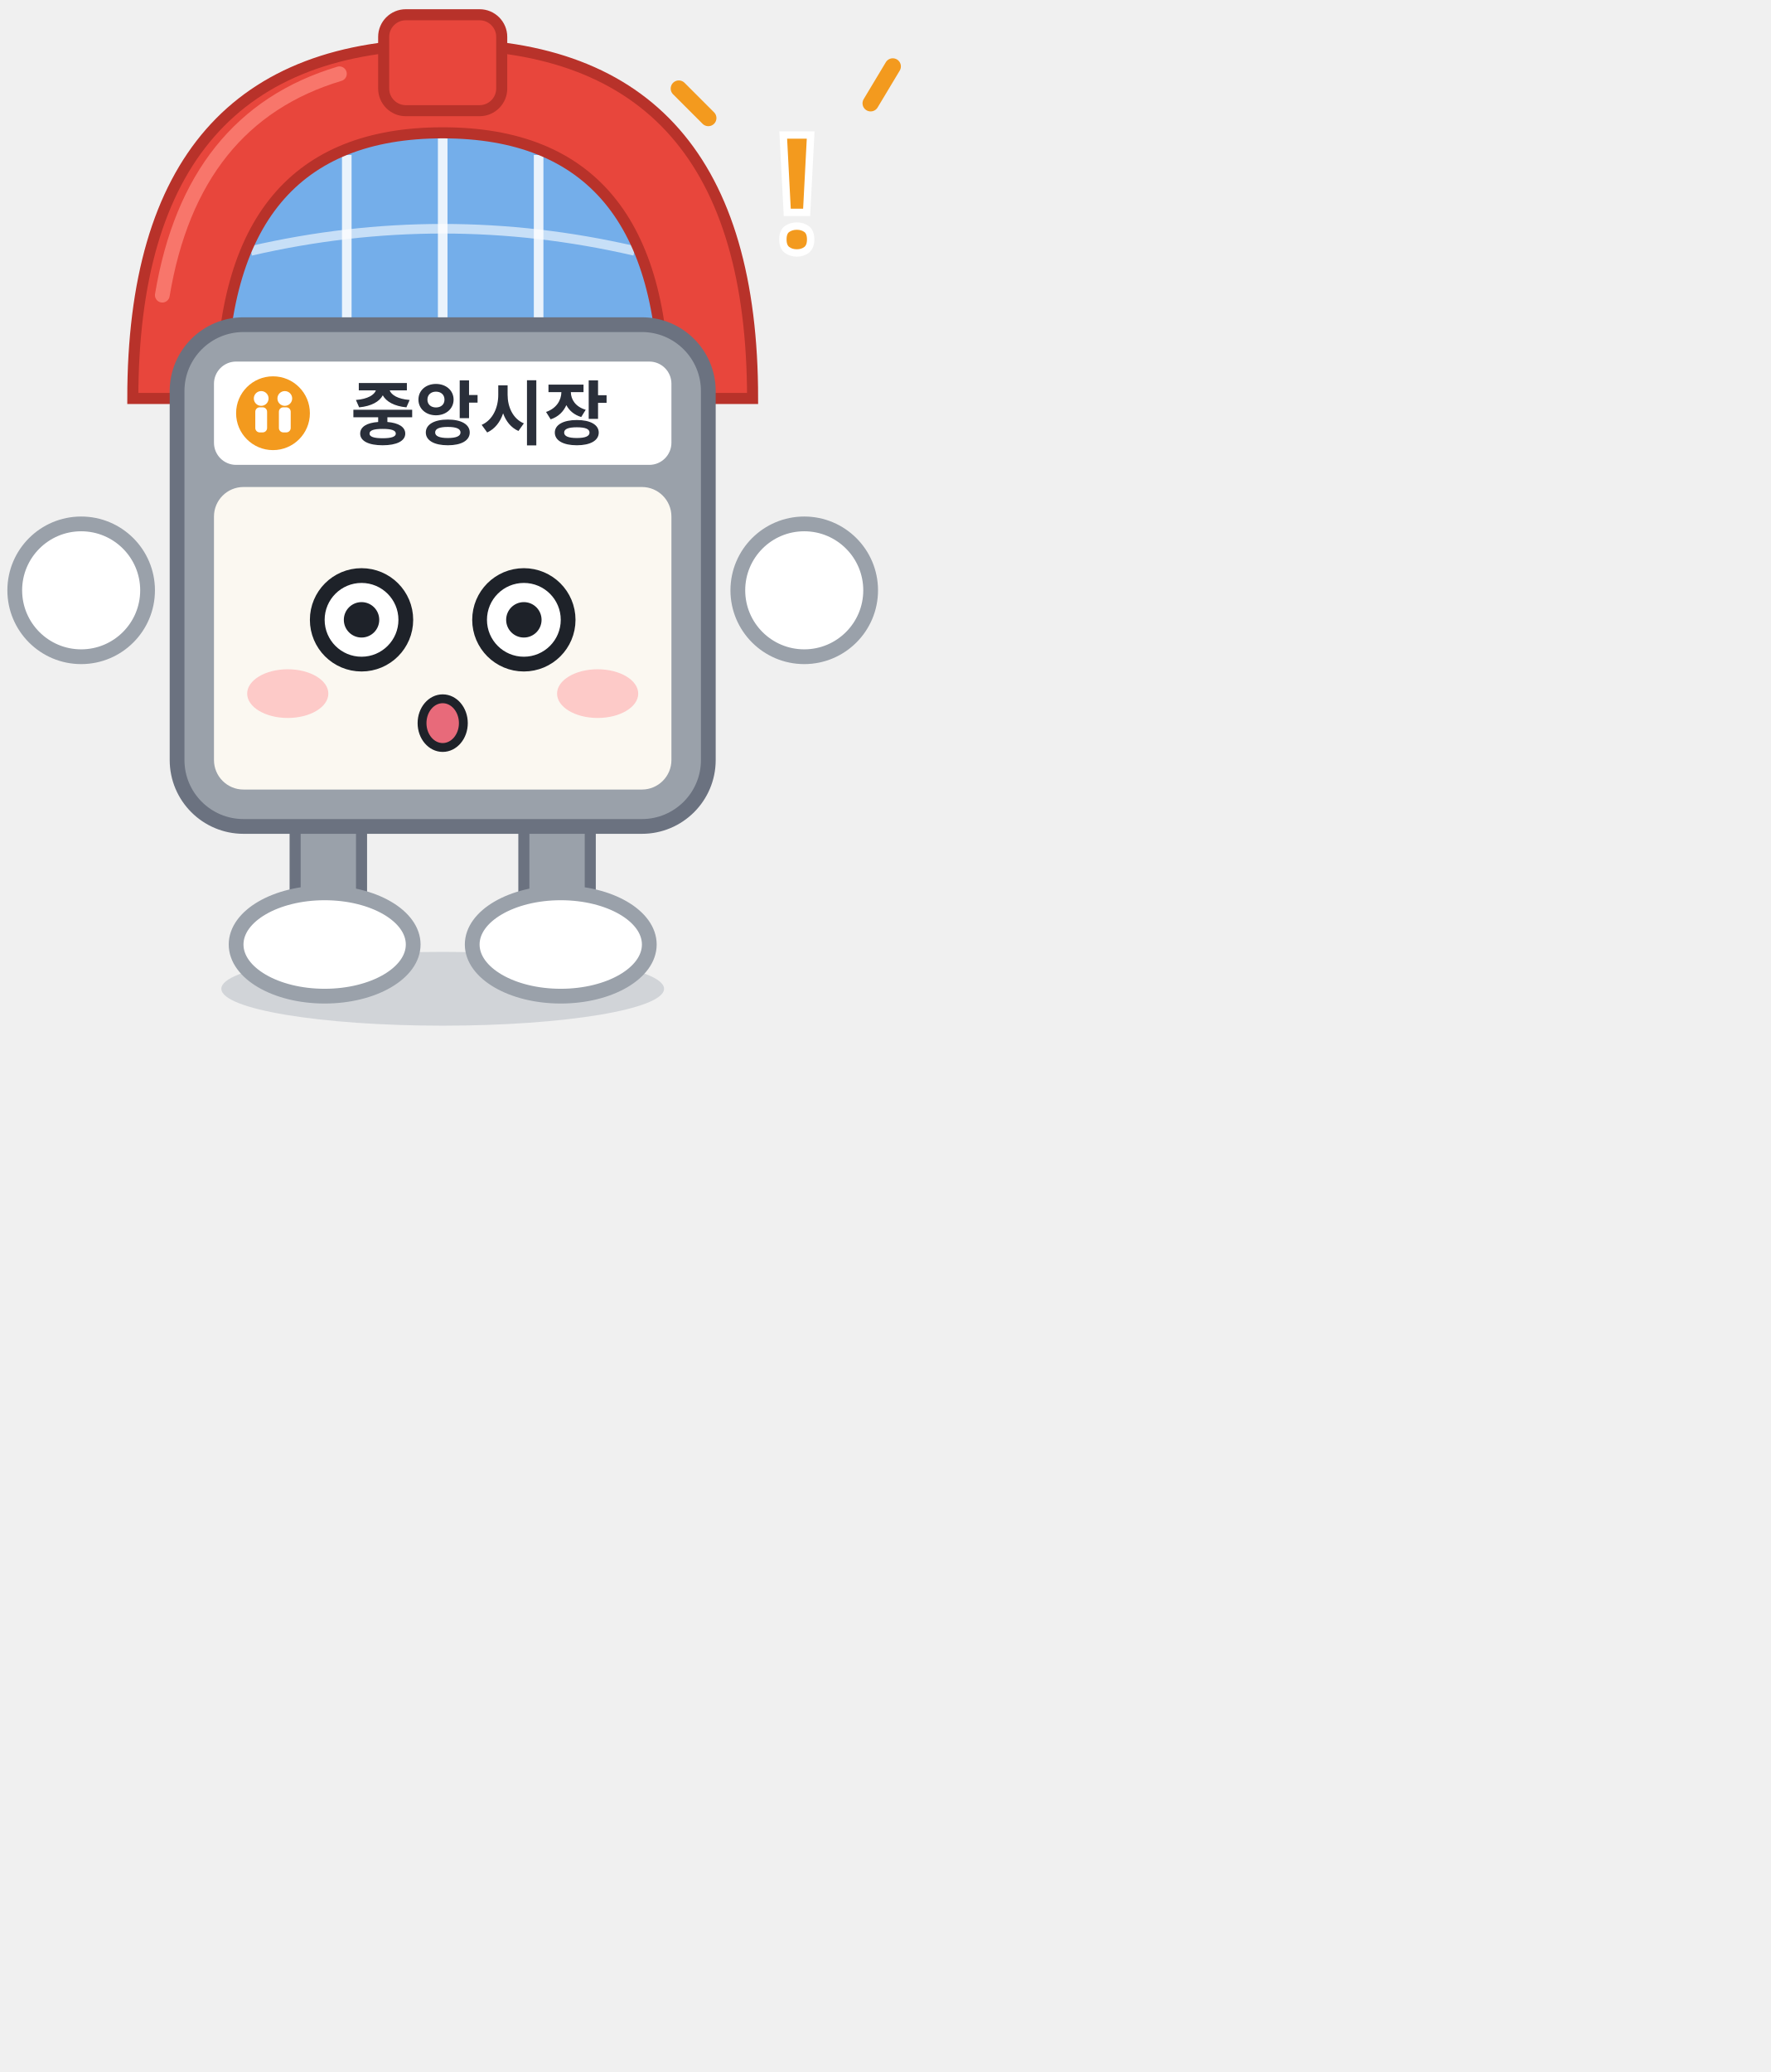
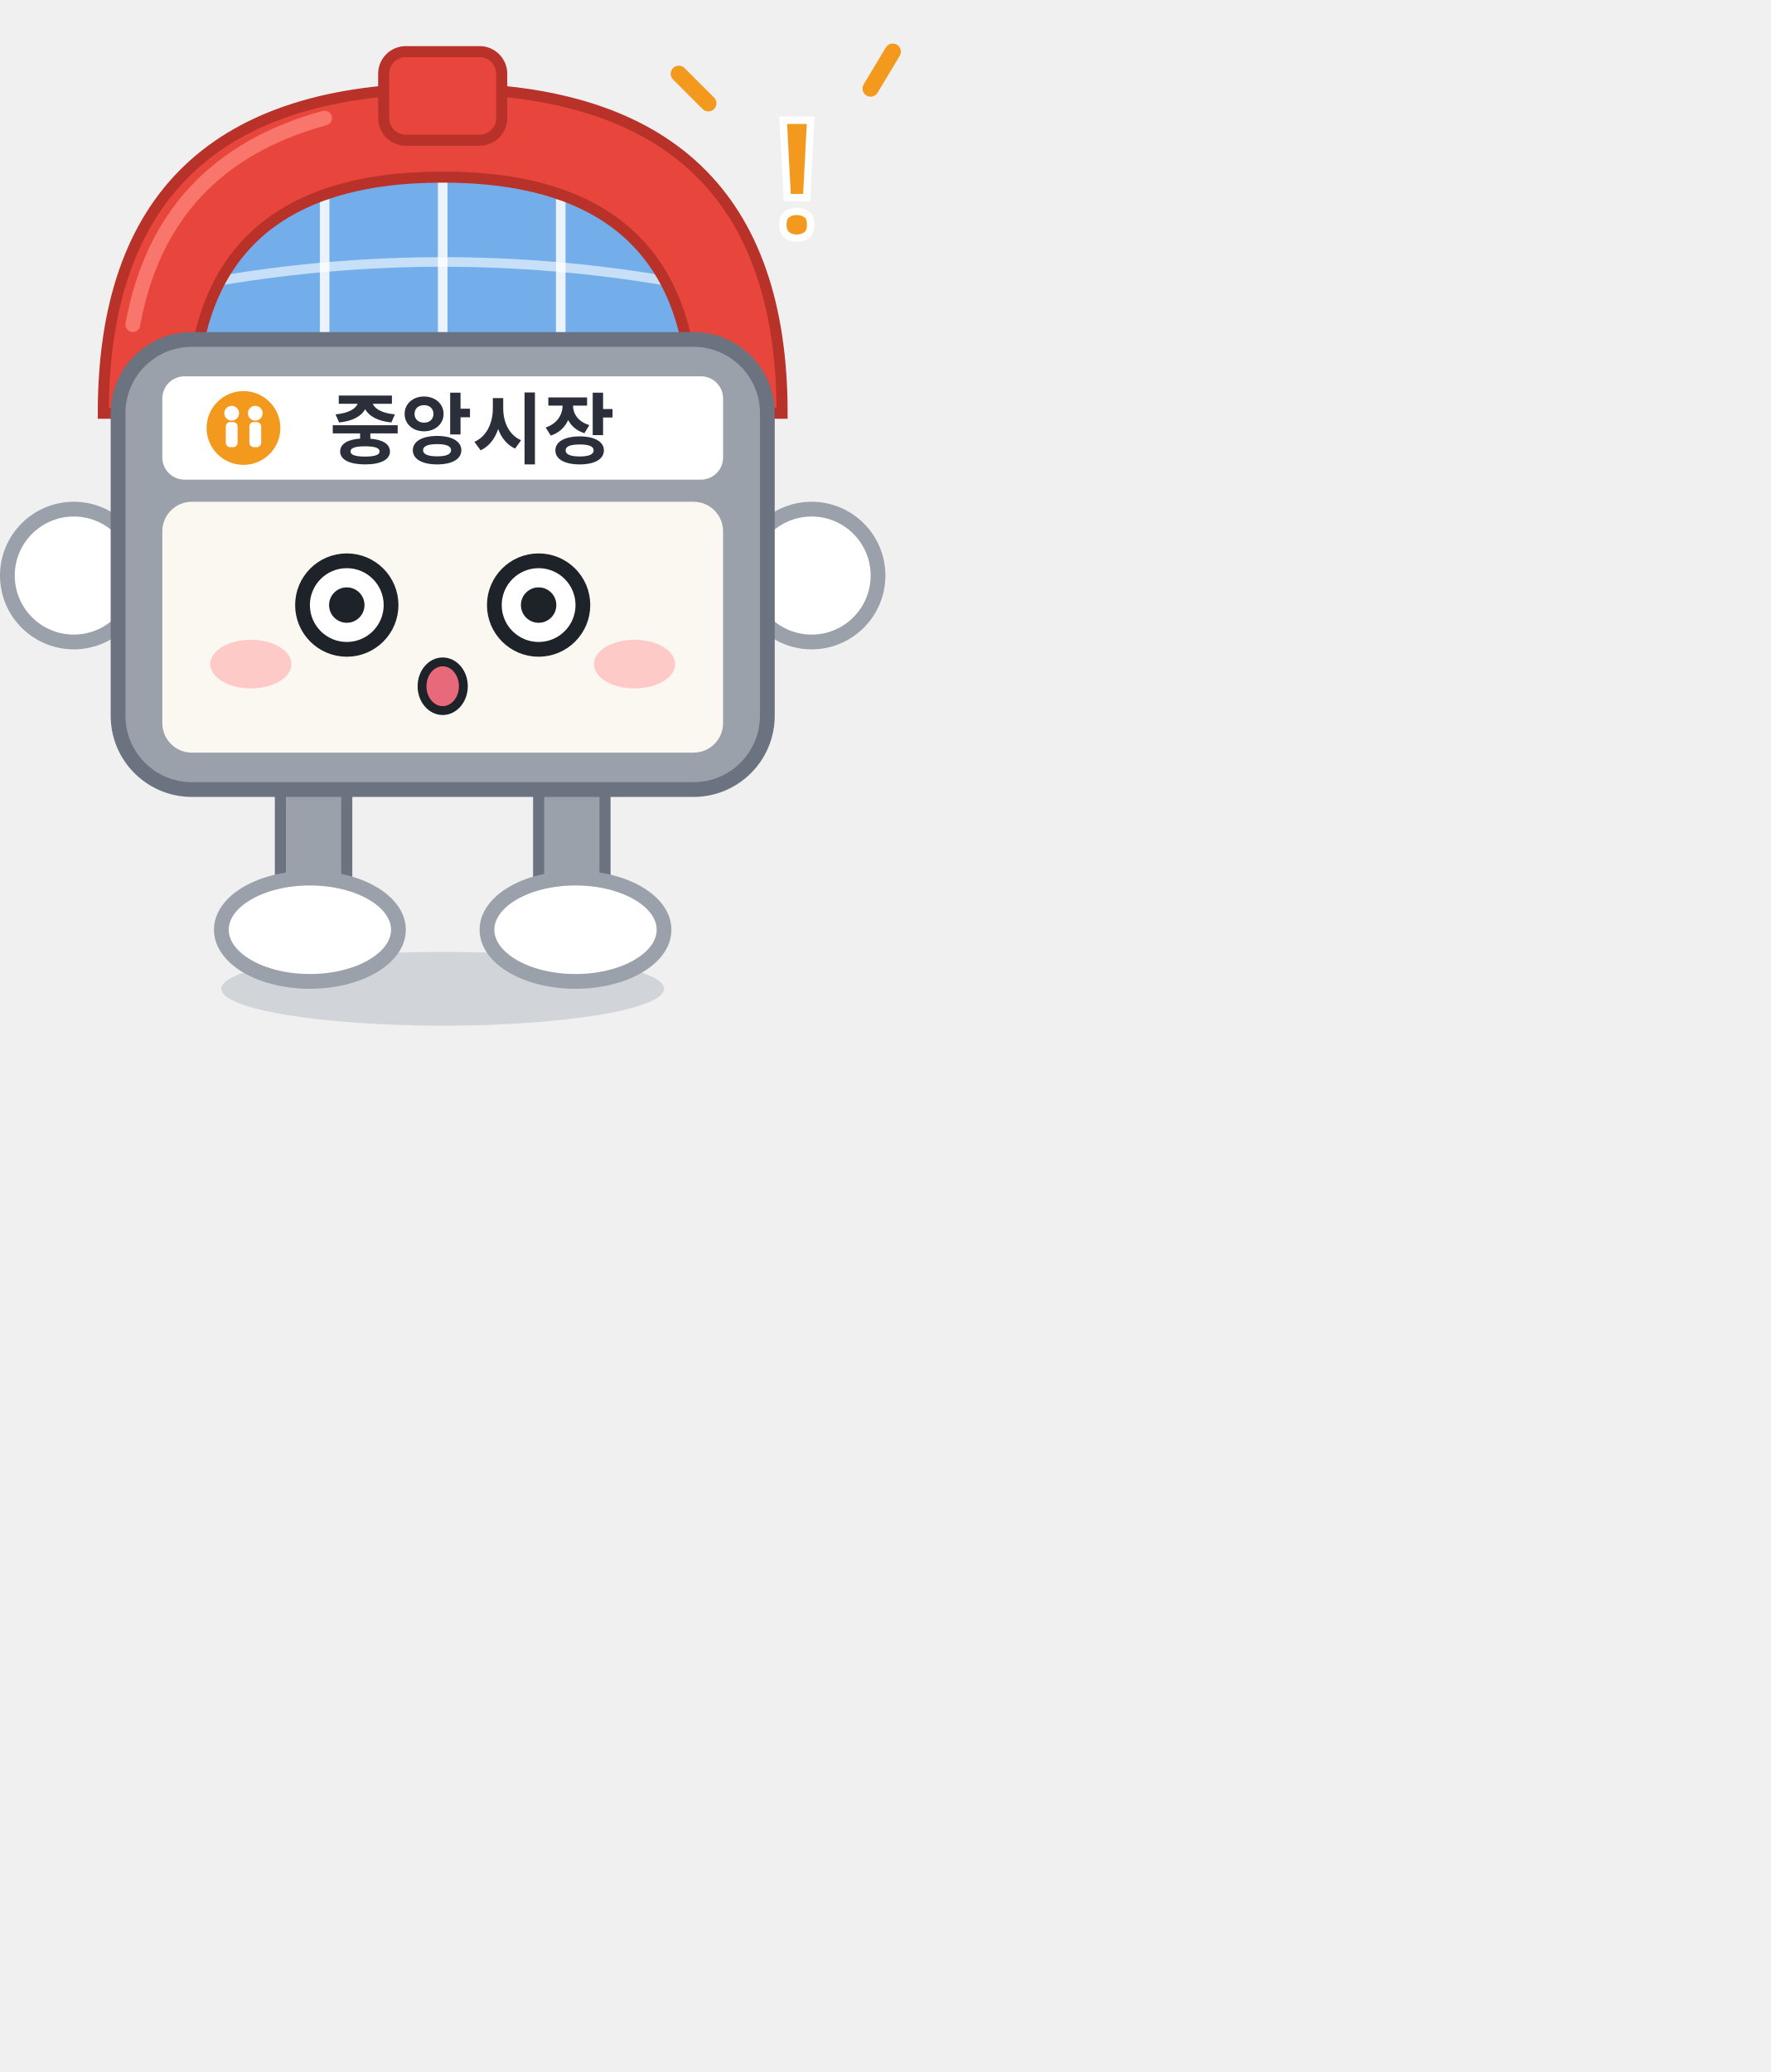
<svg xmlns="http://www.w3.org/2000/svg" width="240" height="280.8" viewbox="0 0 120 140" aria-label="중앙이 surprised">
  <ellipse cx="60" cy="134" rx="30" ry="5" fill="#08233F22" />
  <g>
-     <rect x="40" y="108" width="9" height="18" rx="2" fill="#9AA1AA" stroke="#6B7280" stroke-width="1.5" />
-     <rect x="71" y="108" width="9" height="18" rx="2" fill="#9AA1AA" stroke="#6B7280" stroke-width="1.5" />
-     <ellipse cx="44" cy="128" rx="12" ry="7" fill="#FFFFFF" stroke="#9AA1AA" stroke-width="2" />
-     <ellipse cx="76" cy="128" rx="12" ry="7" fill="#FFFFFF" stroke="#9AA1AA" stroke-width="2" />
-     <path d="M30 52 Q30 18 60 18 Q90 18 90 52 Z" fill="#74AEEA" />
-     <line x1="47" y1="21" x2="47" y2="52" stroke="#FFFFFF" stroke-width="1.3" opacity="0.85" />
-     <line x1="60" y1="18" x2="60" y2="52" stroke="#FFFFFF" stroke-width="1.3" opacity="0.85" />
-     <line x1="73" y1="21" x2="73" y2="52" stroke="#FFFFFF" stroke-width="1.3" opacity="0.85" />
-     <path d="M34 34 Q60 28 86 34" stroke="#FFFFFF" stroke-width="1.3" fill="none" opacity="0.6" />
-     <path d="M18 54 Q18 6 60 6 Q102 6 102 54 L90 54 Q90 18 60 18 Q30 18 30 54 Z" fill="#E8463C" stroke="#B8322A" stroke-width="1.5" />
-     <path d="M22 40 Q26 16 46 10" stroke="#FF8A7F" stroke-width="2" fill="none" stroke-linecap="round" opacity="0.7" />
-     <rect x="52" y="2" width="16" height="13" rx="3" fill="#E8463C" stroke="#B8322A" stroke-width="1.5" />
-     <circle cx="11" cy="80" r="9" fill="#FFFFFF" stroke="#9AA1AA" stroke-width="2" />
-     <circle cx="109" cy="80" r="9" fill="#FFFFFF" stroke="#9AA1AA" stroke-width="2" />
-     <rect x="24" y="44" width="72" height="68" rx="9" fill="#9AA1AA" stroke="#6B7280" stroke-width="2" />
-     <rect x="29" y="49" width="62" height="14" rx="3" fill="#FFFFFF" />
-     <circle cx="37" cy="56" r="5" fill="#F39A1E" />
-     <g fill="#FFFFFF" transform="translate(37 56)">
+     <rect x="38" y="104" width="9" height="18" rx="2" fill="#9AA1AA" stroke="#6B7280" stroke-width="1.5" />
+     <rect x="73" y="104" width="9" height="18" rx="2" fill="#9AA1AA" stroke="#6B7280" stroke-width="1.5" />
+     <ellipse cx="42" cy="126" rx="12" ry="7" fill="#FFFFFF" stroke="#9AA1AA" stroke-width="2" />
+     <ellipse cx="78" cy="126" rx="12" ry="7" fill="#FFFFFF" stroke="#9AA1AA" stroke-width="2" />
+     <path d="M26 52 Q26 24 60 24 Q94 24 94 52 Z" fill="#74AEEA" />
+     <line x1="44" y1="27" x2="44" y2="52" stroke="#FFFFFF" stroke-width="1.3" opacity="0.85" />
+     <line x1="60" y1="24" x2="60" y2="52" stroke="#FFFFFF" stroke-width="1.3" opacity="0.85" />
+     <line x1="76" y1="27" x2="76" y2="52" stroke="#FFFFFF" stroke-width="1.3" opacity="0.85" />
+     <path d="M30 38 Q60 33 90 38" stroke="#FFFFFF" stroke-width="1.3" fill="none" opacity="0.6" />
+     <path d="M14 56 Q14 12 60 12 Q106 12 106 56 L94 56 Q94 24 60 24 Q26 24 26 56 Z" fill="#E8463C" stroke="#B8322A" stroke-width="1.5" />
+     <path d="M18 44 Q22 22 44 16" stroke="#FF8A7F" stroke-width="2" fill="none" stroke-linecap="round" opacity="0.7" />
+     <rect x="52" y="7" width="16" height="12" rx="3" fill="#E8463C" stroke="#B8322A" stroke-width="1.5" />
+     <circle cx="10" cy="78" r="9" fill="#FFFFFF" stroke="#9AA1AA" stroke-width="2" />
+     <circle cx="110" cy="78" r="9" fill="#FFFFFF" stroke="#9AA1AA" stroke-width="2" />
+     <rect x="16" y="46" width="88" height="61" rx="10" fill="#9AA1AA" stroke="#6B7280" stroke-width="2" />
+     <rect x="22" y="51" width="76" height="14" rx="3" fill="#FFFFFF" />
+     <circle cx="33" cy="58" r="5" fill="#F39A1E" />
+     <g fill="#FFFFFF" transform="translate(33 58)">
      <circle cx="-1.6" cy="-2" r="1" />
      <circle cx="1.6" cy="-2" r="1" />
      <rect x="-2.4" y="-0.8" width="1.6" height="3.4" rx="0.6" />
      <rect x="0.8" y="-0.8" width="1.6" height="3.4" rx="0.6" />
    </g>
-     <text x="65" y="59.5" text-anchor="middle" font-size="9.5" font-weight="900" fill="#2A2F3A" font-family="'Noto Sans KR', sans-serif">중앙시장</text>
-     <rect x="29" y="66" width="62" height="41" rx="4" fill="#FBF8F1" />
+     <text x="64" y="62" text-anchor="middle" font-size="10.5" font-weight="900" fill="#2A2F3A" font-family="'Noto Sans KR', sans-serif">중앙시장</text>
+     <rect x="22" y="68" width="76" height="34" rx="4" fill="#FBF8F1" />
  </g>
-   <ellipse cx="39" cy="94" rx="5.5" ry="3.3" fill="#FF9BA0" opacity="0.5" />
-   <ellipse cx="81" cy="94" rx="5.5" ry="3.3" fill="#FF9BA0" opacity="0.5" />
+   <ellipse cx="34" cy="90" rx="5.5" ry="3.3" fill="#FF9BA0" opacity="0.5" />
+   <ellipse cx="86" cy="90" rx="5.5" ry="3.3" fill="#FF9BA0" opacity="0.5" />
  <g>
-     <circle cx="49" cy="84" r="6" fill="#FFFFFF" stroke="#1E2229" stroke-width="2" />
-     <circle cx="49" cy="84" r="2.4" fill="#1E2229" />
+     <circle cx="47" cy="82" r="6" fill="#FFFFFF" stroke="#1E2229" stroke-width="2" />
+     <circle cx="47" cy="82" r="2.4" fill="#1E2229" />
  </g>
  <g>
-     <circle cx="71" cy="84" r="6" fill="#FFFFFF" stroke="#1E2229" stroke-width="2" />
-     <circle cx="71" cy="84" r="2.4" fill="#1E2229" />
+     <circle cx="73" cy="82" r="6" fill="#FFFFFF" stroke="#1E2229" stroke-width="2" />
+     <circle cx="73" cy="82" r="2.4" fill="#1E2229" />
  </g>
  <g>
-     <ellipse cx="60" cy="98" rx="2.8" ry="3.3" fill="#E86A7A" stroke="#1E2229" stroke-width="1.2" />
+     <ellipse cx="60" cy="93" rx="2.8" ry="3.3" fill="#E86A7A" stroke="#1E2229" stroke-width="1.2" />
  </g>
  <g class="fx">
-     <text x="108" y="34" text-anchor="middle" font-size="22" font-weight="900" fill="#F39A1E" stroke="#FFFFFF" stroke-width="1" font-family="sans-serif">!</text>
-     <path d="M96 16 l-4 -4 M118 14 l3 -5" stroke="#F39A1E" stroke-width="2.2" stroke-linecap="round" />
+     <text x="108" y="32" text-anchor="middle" font-size="22" font-weight="900" fill="#F39A1E" stroke="#FFFFFF" stroke-width="1" font-family="sans-serif">!</text>
+     <path d="M96 14 l-4 -4 M118 12 l3 -5" stroke="#F39A1E" stroke-width="2.2" stroke-linecap="round" />
  </g>
</svg>
